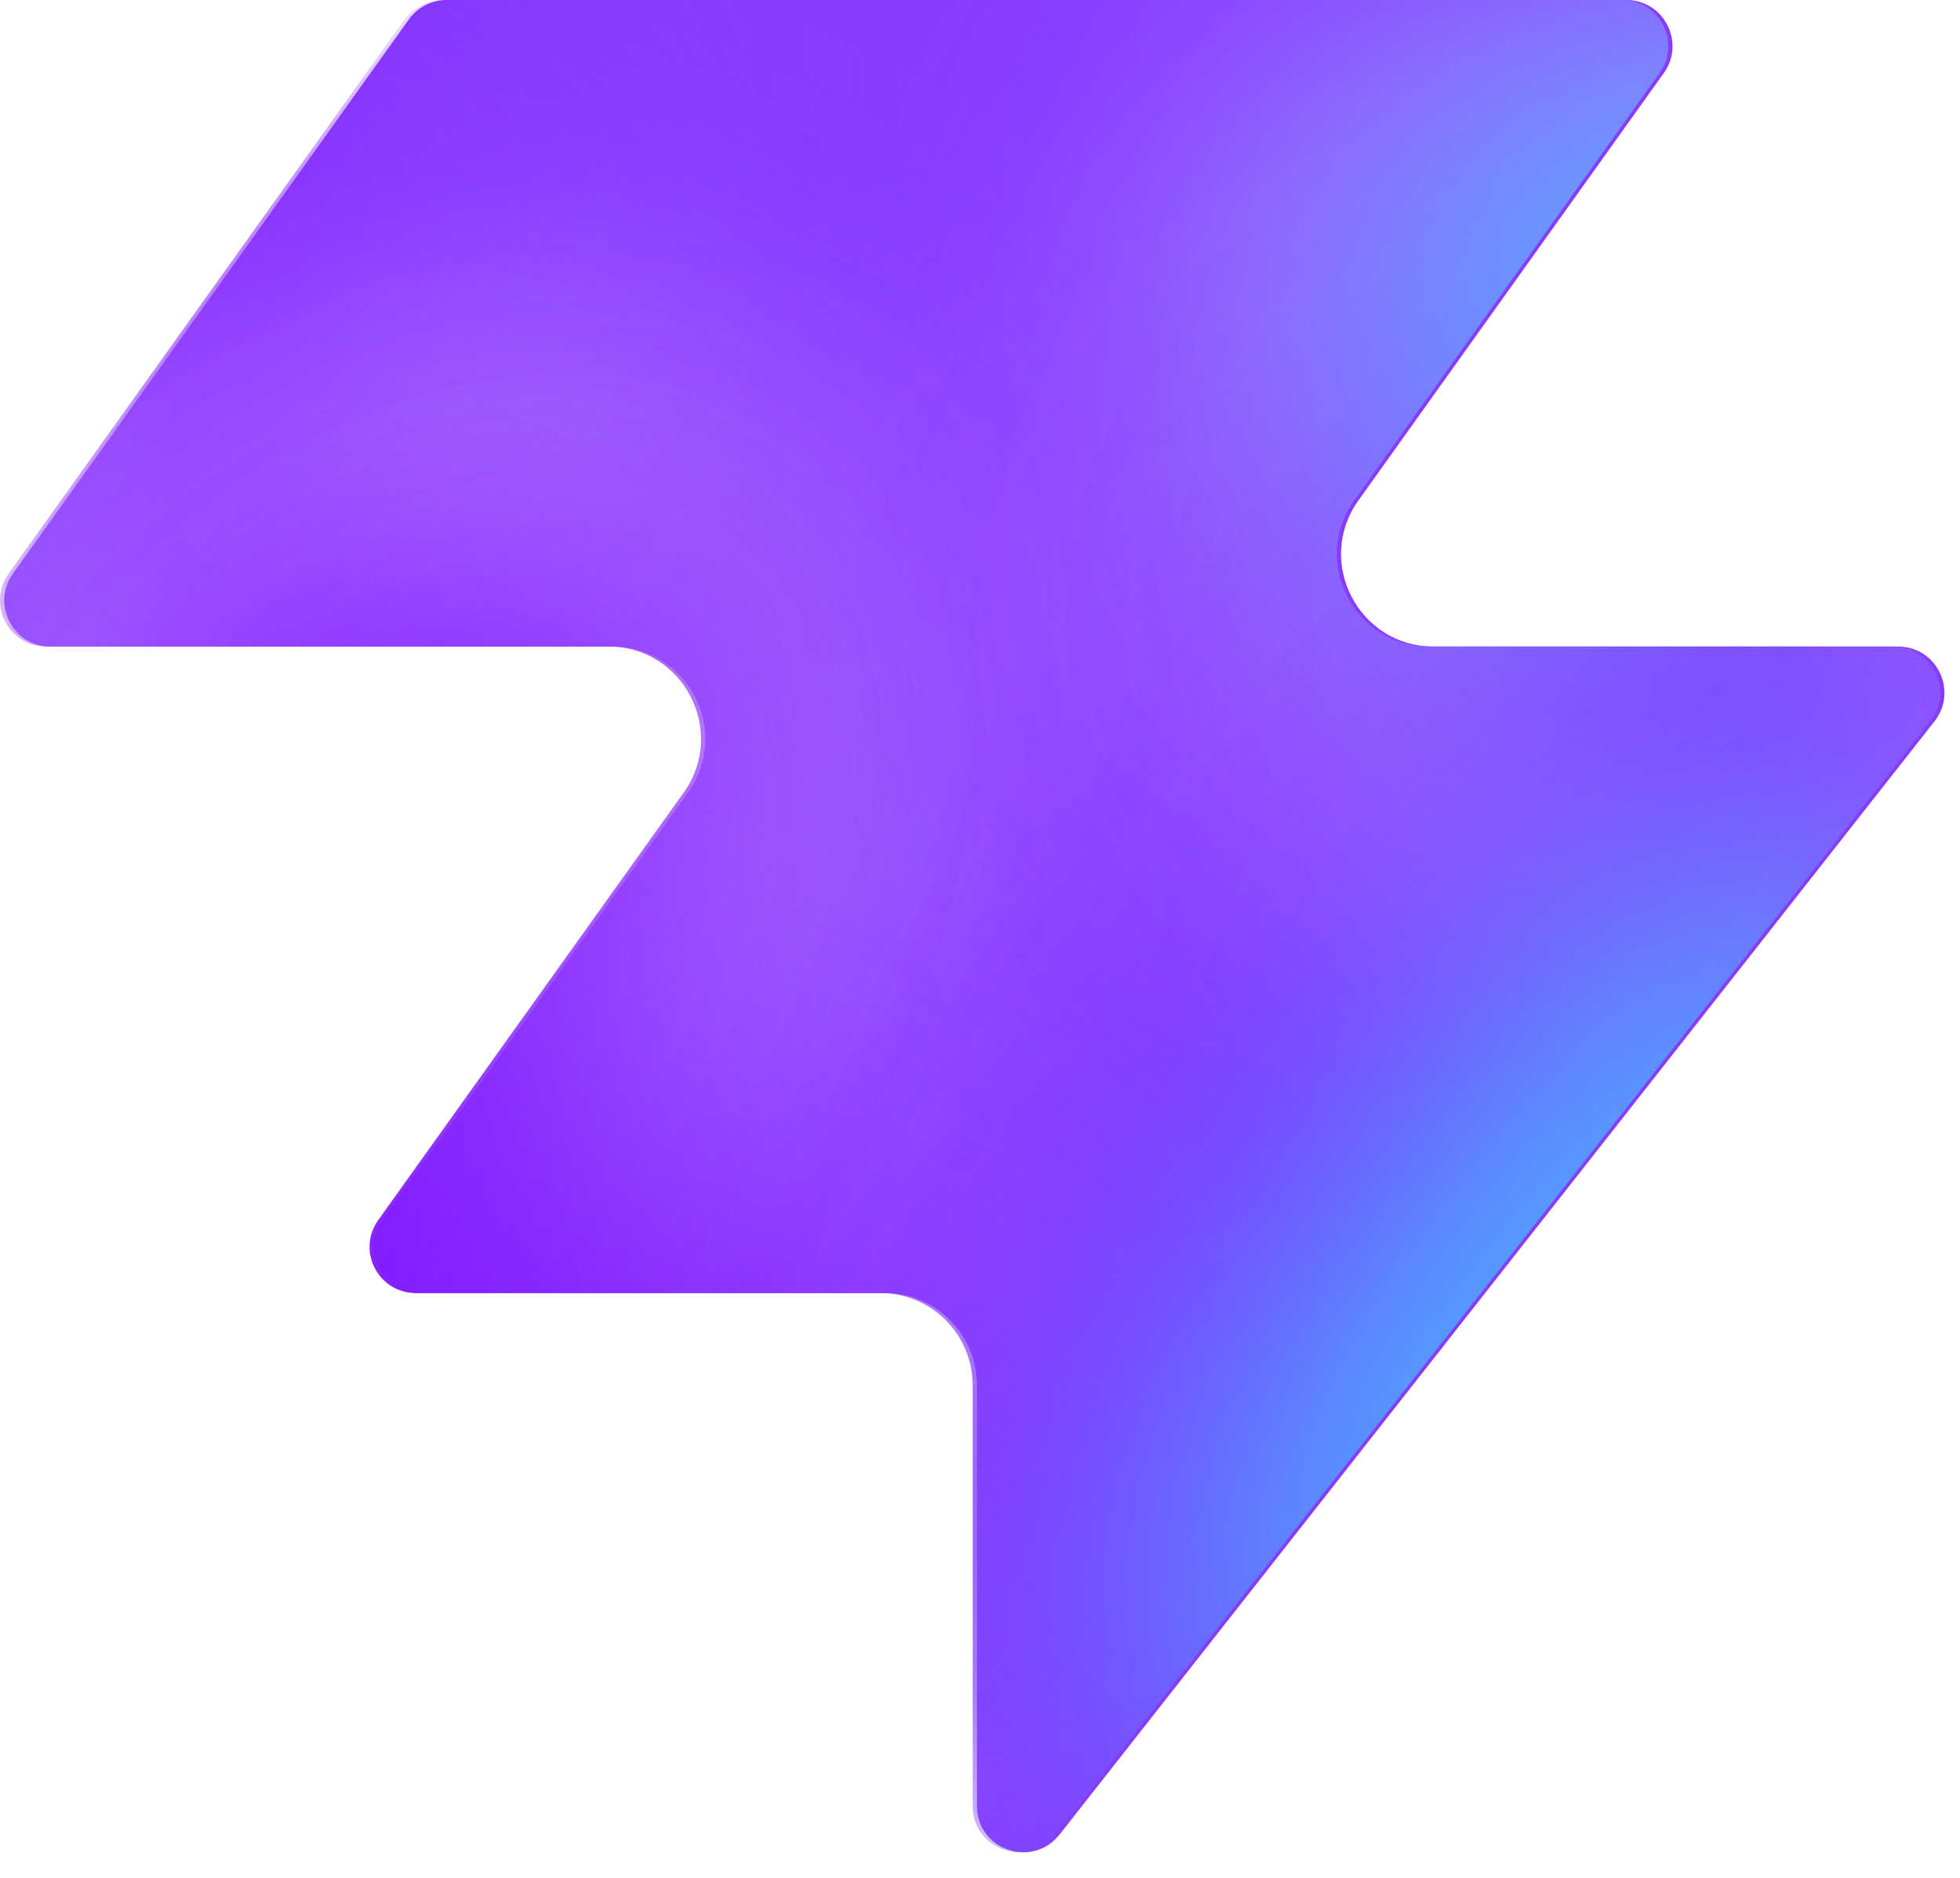
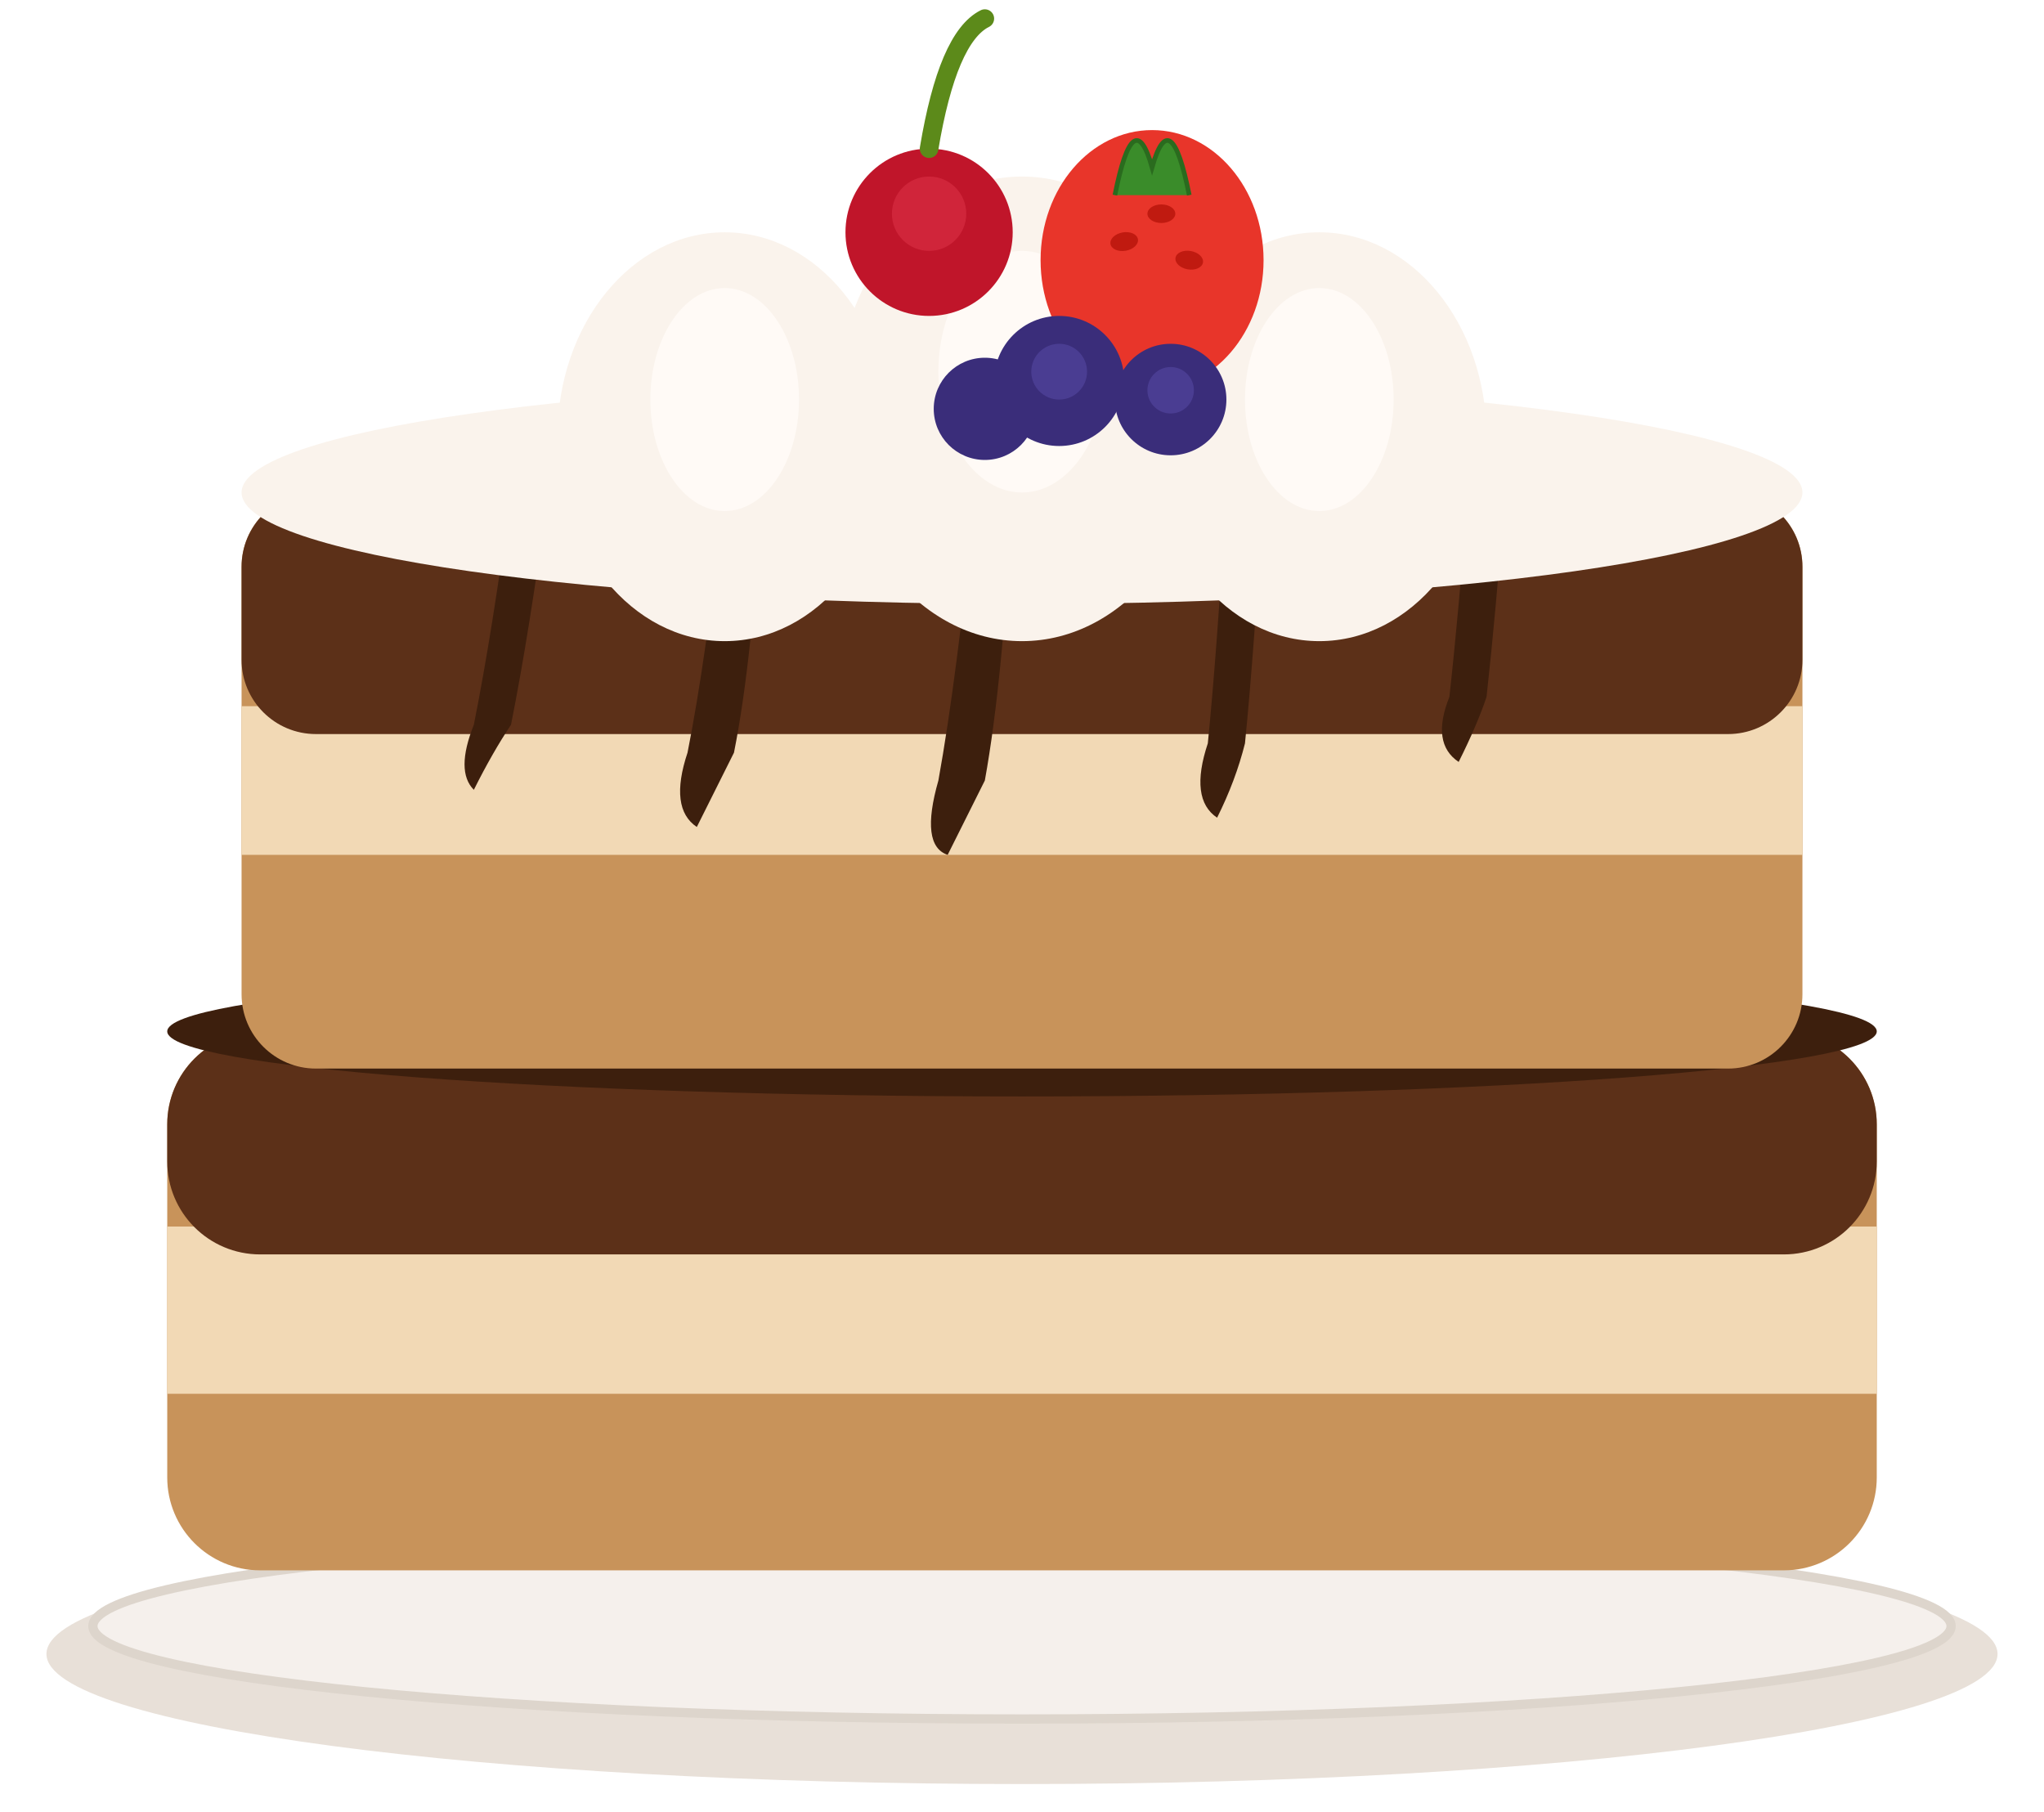
- <svg xmlns="http://www.w3.org/2000/svg" width="48" height="46" fill="none" viewBox="0 0 48 46">
-   <path fill="#863bff" d="M25.946 44.938c-.664.845-2.021.375-2.021-.698V33.937a2.26 2.26 0 0 0-2.262-2.262H10.287c-.92 0-1.456-1.04-.92-1.788l7.48-10.471c1.07-1.497 0-3.578-1.842-3.578H1.237c-.92 0-1.456-1.04-.92-1.788L10.013.474c.214-.297.556-.474.92-.474h28.894c.92 0 1.456 1.04.92 1.788l-7.48 10.471c-1.07 1.498 0 3.579 1.842 3.579h11.377c.943 0 1.473 1.088.89 1.83L25.947 44.94z" style="fill:#863bff;fill:color(display-p3 .525 .23 1);fill-opacity:1" />
-   <mask id="a" width="48" height="46" x="0" y="0" maskUnits="userSpaceOnUse" style="mask-type:alpha">
-     <path fill="#000" d="M25.842 44.938c-.664.844-2.021.375-2.021-.698V33.937a2.26 2.26 0 0 0-2.262-2.262H10.183c-.92 0-1.456-1.04-.92-1.788l7.48-10.471c1.07-1.498 0-3.579-1.842-3.579H1.133c-.92 0-1.456-1.04-.92-1.787L9.91.473c.214-.297.556-.474.92-.474h28.894c.92 0 1.456 1.04.92 1.788l-7.48 10.471c-1.07 1.498 0 3.578 1.842 3.578h11.377c.943 0 1.473 1.088.89 1.832L25.843 44.94z" style="fill:#000;fill-opacity:1" />
-   </mask>
-   <g mask="url(#a)">
-     <g filter="url(#b)">
-       <ellipse cx="5.508" cy="14.704" fill="#ede6ff" rx="5.508" ry="14.704" style="fill:#ede6ff;fill:color(display-p3 .927 .903 1);fill-opacity:1" transform="matrix(.00324 1 1 -.00324 -4.47 31.516)" />
-     </g>
-     <g filter="url(#c)">
-       <ellipse cx="10.399" cy="29.851" fill="#ede6ff" rx="10.399" ry="29.851" style="fill:#ede6ff;fill:color(display-p3 .927 .903 1);fill-opacity:1" transform="matrix(.00324 1 1 -.00324 -39.328 7.883)" />
-     </g>
-     <g filter="url(#d)">
-       <ellipse cx="5.508" cy="30.487" fill="#7e14ff" rx="5.508" ry="30.487" style="fill:#7e14ff;fill:color(display-p3 .492 .077 1);fill-opacity:1" transform="rotate(89.814 -25.913 -14.639)scale(1 -1)" />
-     </g>
-     <g filter="url(#e)">
-       <ellipse cx="5.508" cy="30.599" fill="#7e14ff" rx="5.508" ry="30.599" style="fill:#7e14ff;fill:color(display-p3 .492 .077 1);fill-opacity:1" transform="rotate(89.814 -32.644 -3.334)scale(1 -1)" />
-     </g>
-     <g filter="url(#f)">
-       <ellipse cx="5.508" cy="30.599" fill="#7e14ff" rx="5.508" ry="30.599" style="fill:#7e14ff;fill:color(display-p3 .492 .077 1);fill-opacity:1" transform="matrix(.00324 1 1 -.00324 -34.34 30.47)" />
-     </g>
-     <g filter="url(#g)">
-       <ellipse cx="14.072" cy="22.078" fill="#ede6ff" rx="14.072" ry="22.078" style="fill:#ede6ff;fill:color(display-p3 .927 .903 1);fill-opacity:1" transform="rotate(93.35 24.506 48.493)scale(-1 1)" />
-     </g>
-     <g filter="url(#h)">
-       <ellipse cx="3.47" cy="21.501" fill="#7e14ff" rx="3.47" ry="21.501" style="fill:#7e14ff;fill:color(display-p3 .492 .077 1);fill-opacity:1" transform="rotate(89.009 28.708 47.59)scale(-1 1)" />
-     </g>
-     <g filter="url(#i)">
-       <ellipse cx="3.47" cy="21.501" fill="#7e14ff" rx="3.47" ry="21.501" style="fill:#7e14ff;fill:color(display-p3 .492 .077 1);fill-opacity:1" transform="rotate(89.009 28.708 47.59)scale(-1 1)" />
-     </g>
-     <g filter="url(#j)">
-       <ellipse cx=".387" cy="8.972" fill="#7e14ff" rx="4.407" ry="29.108" style="fill:#7e14ff;fill:color(display-p3 .492 .077 1);fill-opacity:1" transform="rotate(39.51 .387 8.972)" />
-     </g>
-     <g filter="url(#k)">
-       <ellipse cx="47.523" cy="-6.092" fill="#7e14ff" rx="4.407" ry="29.108" style="fill:#7e14ff;fill:color(display-p3 .492 .077 1);fill-opacity:1" transform="rotate(37.892 47.523 -6.092)" />
-     </g>
-     <g filter="url(#l)">
-       <ellipse cx="41.412" cy="6.333" fill="#47bfff" rx="5.971" ry="9.665" style="fill:#47bfff;fill:color(display-p3 .28 .748 1);fill-opacity:1" transform="rotate(37.892 41.412 6.333)" />
-     </g>
-     <g filter="url(#m)">
-       <ellipse cx="-1.879" cy="38.332" fill="#7e14ff" rx="4.407" ry="29.108" style="fill:#7e14ff;fill:color(display-p3 .492 .077 1);fill-opacity:1" transform="rotate(37.892 -1.88 38.332)" />
-     </g>
-     <g filter="url(#n)">
-       <ellipse cx="-1.879" cy="38.332" fill="#7e14ff" rx="4.407" ry="29.108" style="fill:#7e14ff;fill:color(display-p3 .492 .077 1);fill-opacity:1" transform="rotate(37.892 -1.88 38.332)" />
-     </g>
-     <g filter="url(#o)">
-       <ellipse cx="35.651" cy="29.907" fill="#7e14ff" rx="4.407" ry="29.108" style="fill:#7e14ff;fill:color(display-p3 .492 .077 1);fill-opacity:1" transform="rotate(37.892 35.651 29.907)" />
-     </g>
-     <g filter="url(#p)">
-       <ellipse cx="38.418" cy="32.4" fill="#47bfff" rx="5.971" ry="15.297" style="fill:#47bfff;fill:color(display-p3 .28 .748 1);fill-opacity:1" transform="rotate(37.892 38.418 32.4)" />
-     </g>
-   </g>
-   <defs>
-     <filter id="b" width="60.045" height="41.654" x="-19.77" y="16.149" color-interpolation-filters="sRGB" filterUnits="userSpaceOnUse">
-       <feFlood flood-opacity="0" result="BackgroundImageFix" />
-       <feBlend in="SourceGraphic" in2="BackgroundImageFix" result="shape" />
-       <feGaussianBlur result="effect1_foregroundBlur_2002_17158" stdDeviation="7.659" />
-     </filter>
-     <filter id="c" width="90.34" height="51.437" x="-54.613" y="-7.533" color-interpolation-filters="sRGB" filterUnits="userSpaceOnUse">
-       <feFlood flood-opacity="0" result="BackgroundImageFix" />
-       <feBlend in="SourceGraphic" in2="BackgroundImageFix" result="shape" />
-       <feGaussianBlur result="effect1_foregroundBlur_2002_17158" stdDeviation="7.659" />
-     </filter>
-     <filter id="d" width="79.355" height="29.4" x="-49.64" y="2.03" color-interpolation-filters="sRGB" filterUnits="userSpaceOnUse">
-       <feFlood flood-opacity="0" result="BackgroundImageFix" />
-       <feBlend in="SourceGraphic" in2="BackgroundImageFix" result="shape" />
-       <feGaussianBlur result="effect1_foregroundBlur_2002_17158" stdDeviation="4.596" />
-     </filter>
-     <filter id="e" width="79.579" height="29.4" x="-45.045" y="20.029" color-interpolation-filters="sRGB" filterUnits="userSpaceOnUse">
-       <feFlood flood-opacity="0" result="BackgroundImageFix" />
-       <feBlend in="SourceGraphic" in2="BackgroundImageFix" result="shape" />
-       <feGaussianBlur result="effect1_foregroundBlur_2002_17158" stdDeviation="4.596" />
-     </filter>
-     <filter id="f" width="79.579" height="29.4" x="-43.513" y="21.178" color-interpolation-filters="sRGB" filterUnits="userSpaceOnUse">
-       <feFlood flood-opacity="0" result="BackgroundImageFix" />
-       <feBlend in="SourceGraphic" in2="BackgroundImageFix" result="shape" />
-       <feGaussianBlur result="effect1_foregroundBlur_2002_17158" stdDeviation="4.596" />
-     </filter>
-     <filter id="g" width="74.749" height="58.852" x="15.756" y="-17.901" color-interpolation-filters="sRGB" filterUnits="userSpaceOnUse">
-       <feFlood flood-opacity="0" result="BackgroundImageFix" />
-       <feBlend in="SourceGraphic" in2="BackgroundImageFix" result="shape" />
-       <feGaussianBlur result="effect1_foregroundBlur_2002_17158" stdDeviation="7.659" />
-     </filter>
-     <filter id="h" width="61.377" height="25.362" x="23.548" y="2.284" color-interpolation-filters="sRGB" filterUnits="userSpaceOnUse">
-       <feFlood flood-opacity="0" result="BackgroundImageFix" />
-       <feBlend in="SourceGraphic" in2="BackgroundImageFix" result="shape" />
-       <feGaussianBlur result="effect1_foregroundBlur_2002_17158" stdDeviation="4.596" />
-     </filter>
-     <filter id="i" width="61.377" height="25.362" x="23.548" y="2.284" color-interpolation-filters="sRGB" filterUnits="userSpaceOnUse">
-       <feFlood flood-opacity="0" result="BackgroundImageFix" />
-       <feBlend in="SourceGraphic" in2="BackgroundImageFix" result="shape" />
-       <feGaussianBlur result="effect1_foregroundBlur_2002_17158" stdDeviation="4.596" />
-     </filter>
-     <filter id="j" width="56.045" height="63.649" x="-27.636" y="-22.853" color-interpolation-filters="sRGB" filterUnits="userSpaceOnUse">
-       <feFlood flood-opacity="0" result="BackgroundImageFix" />
-       <feBlend in="SourceGraphic" in2="BackgroundImageFix" result="shape" />
-       <feGaussianBlur result="effect1_foregroundBlur_2002_17158" stdDeviation="4.596" />
-     </filter>
-     <filter id="k" width="54.814" height="64.646" x="20.116" y="-38.415" color-interpolation-filters="sRGB" filterUnits="userSpaceOnUse">
-       <feFlood flood-opacity="0" result="BackgroundImageFix" />
-       <feBlend in="SourceGraphic" in2="BackgroundImageFix" result="shape" />
-       <feGaussianBlur result="effect1_foregroundBlur_2002_17158" stdDeviation="4.596" />
-     </filter>
-     <filter id="l" width="33.541" height="35.313" x="24.641" y="-11.323" color-interpolation-filters="sRGB" filterUnits="userSpaceOnUse">
-       <feFlood flood-opacity="0" result="BackgroundImageFix" />
-       <feBlend in="SourceGraphic" in2="BackgroundImageFix" result="shape" />
-       <feGaussianBlur result="effect1_foregroundBlur_2002_17158" stdDeviation="4.596" />
-     </filter>
-     <filter id="m" width="54.814" height="64.646" x="-29.286" y="6.009" color-interpolation-filters="sRGB" filterUnits="userSpaceOnUse">
-       <feFlood flood-opacity="0" result="BackgroundImageFix" />
-       <feBlend in="SourceGraphic" in2="BackgroundImageFix" result="shape" />
-       <feGaussianBlur result="effect1_foregroundBlur_2002_17158" stdDeviation="4.596" />
-     </filter>
-     <filter id="n" width="54.814" height="64.646" x="-29.286" y="6.009" color-interpolation-filters="sRGB" filterUnits="userSpaceOnUse">
-       <feFlood flood-opacity="0" result="BackgroundImageFix" />
-       <feBlend in="SourceGraphic" in2="BackgroundImageFix" result="shape" />
-       <feGaussianBlur result="effect1_foregroundBlur_2002_17158" stdDeviation="4.596" />
-     </filter>
-     <filter id="o" width="54.814" height="64.646" x="8.244" y="-2.416" color-interpolation-filters="sRGB" filterUnits="userSpaceOnUse">
-       <feFlood flood-opacity="0" result="BackgroundImageFix" />
-       <feBlend in="SourceGraphic" in2="BackgroundImageFix" result="shape" />
-       <feGaussianBlur result="effect1_foregroundBlur_2002_17158" stdDeviation="4.596" />
-     </filter>
-     <filter id="p" width="39.409" height="43.623" x="18.713" y="10.588" color-interpolation-filters="sRGB" filterUnits="userSpaceOnUse">
-       <feFlood flood-opacity="0" result="BackgroundImageFix" />
-       <feBlend in="SourceGraphic" in2="BackgroundImageFix" result="shape" />
-       <feGaussianBlur result="effect1_foregroundBlur_2002_17158" stdDeviation="4.596" />
-     </filter>
-   </defs>
+ <svg xmlns="http://www.w3.org/2000/svg" width="220" height="195" viewBox="90 10 220 195" role="img">
+   <style>
+   .brand-title { font-family: Georgia, 'Times New Roman', serif; font-size: 32px; font-weight: 700; fill: #6B2737; letter-spacing: 6px; }
+   .brand-sub { font-family: Georgia, 'Times New Roman', serif; font-size: 13px; font-weight: 400; fill: #6B2737; letter-spacing: 5px; }
+ </style>
+   <ellipse cx="200" cy="188" rx="105" ry="14" fill="#E8E0D8" />
+   <ellipse cx="200" cy="185" rx="100" ry="10" fill="#F5F0EC" stroke="#DDD5CC" stroke-width="1" />
+   <rect x="108" y="121" width="184" height="58" rx="10" fill="#C8935A" />
+   <rect x="108" y="142" width="184" height="18" rx="0" fill="#F2D9B5" />
+   <rect x="108" y="121" width="184" height="24" rx="10" fill="#5C3018" />
+   <ellipse cx="200" cy="121" rx="92" ry="7" fill="#3D1F0D" />
+   <rect x="116" y="63" width="168" height="62" rx="8" fill="#C8935A" />
+   <rect x="116" y="86" width="168" height="16" rx="0" fill="#F2D9B5" />
+   <rect x="116" y="63" width="168" height="26" rx="8" fill="#5C3018" />
+   <path d="M145 63 Q143 78 141 88 Q139 93 141 95 Q143 91 145 88 Q147 78 149 63Z" fill="#3D1F0D" />
+   <path d="M168 63 Q166 81 164 91 Q162 97 165 99 Q167 95 169 91 Q171 81 172 63Z" fill="#3D1F0D" />
+   <path d="M195 63 Q193 83 191 94 Q189 101 192 102 Q194 98 196 94 Q198 83 199 63Z" fill="#3D1F0D" />
+   <path d="M222 63 Q221 80 220 90 Q218 96 221 98 Q223 94 224 90 Q225 80 226 63Z" fill="#3D1F0D" />
+   <path d="M248 63 Q247 76 246 85 Q244 90 247 92 Q249 88 250 85 Q251 76 252 63Z" fill="#3D1F0D" />
+   <ellipse cx="200" cy="63" rx="84" ry="12" fill="#FAF3EC" />
+   <ellipse cx="168" cy="57" rx="18" ry="22" fill="#FAF3EC" />
+   <ellipse cx="200" cy="54" rx="20" ry="25" fill="#FAF3EC" />
+   <ellipse cx="232" cy="57" rx="18" ry="22" fill="#FAF3EC" />
+   <ellipse cx="168" cy="53" rx="8" ry="12" fill="#FFFAF6" />
+   <ellipse cx="200" cy="50" rx="9" ry="13" fill="#FFFAF6" />
+   <ellipse cx="232" cy="53" rx="8" ry="12" fill="#FFFAF6" />
+   <ellipse cx="214" cy="38" rx="12" ry="14" fill="#E8352A" />
+   <path d="M209 36 Q214 28 219 36" fill="#E8352A" />
+   <ellipse cx="211" cy="36" rx="1.5" ry="1" fill="#C01A10" transform="rotate(-10,211,36)" />
+   <ellipse cx="215" cy="33" rx="1.5" ry="1" fill="#C01A10" />
+   <ellipse cx="218" cy="38" rx="1.5" ry="1" fill="#C01A10" transform="rotate(10,218,38)" />
+   <path d="M210 31 Q212 21 214 28 Q216 21 218 31" fill="#3A8C2A" stroke="#2A6B1E" stroke-width="0.5" />
+   <circle cx="190" cy="35" r="9" fill="#C0152A" />
+   <circle cx="190" cy="33" r="4" fill="#E0354A" opacity="0.5" />
+   <path d="M190 26 Q192 14 196 12" fill="none" stroke="#5C8A1A" stroke-width="2" stroke-linecap="round" />
+   <circle cx="204" cy="51" r="7" fill="#3A2D7A" />
+   <circle cx="204" cy="50" r="3" fill="#5A4DAA" opacity="0.5" />
+   <circle cx="216" cy="53" r="6" fill="#3A2D7A" />
+   <circle cx="216" cy="52" r="2.5" fill="#5A4DAA" opacity="0.5" />
+   <circle cx="196" cy="54" r="5.5" fill="#3A2D7A" />
</svg>
